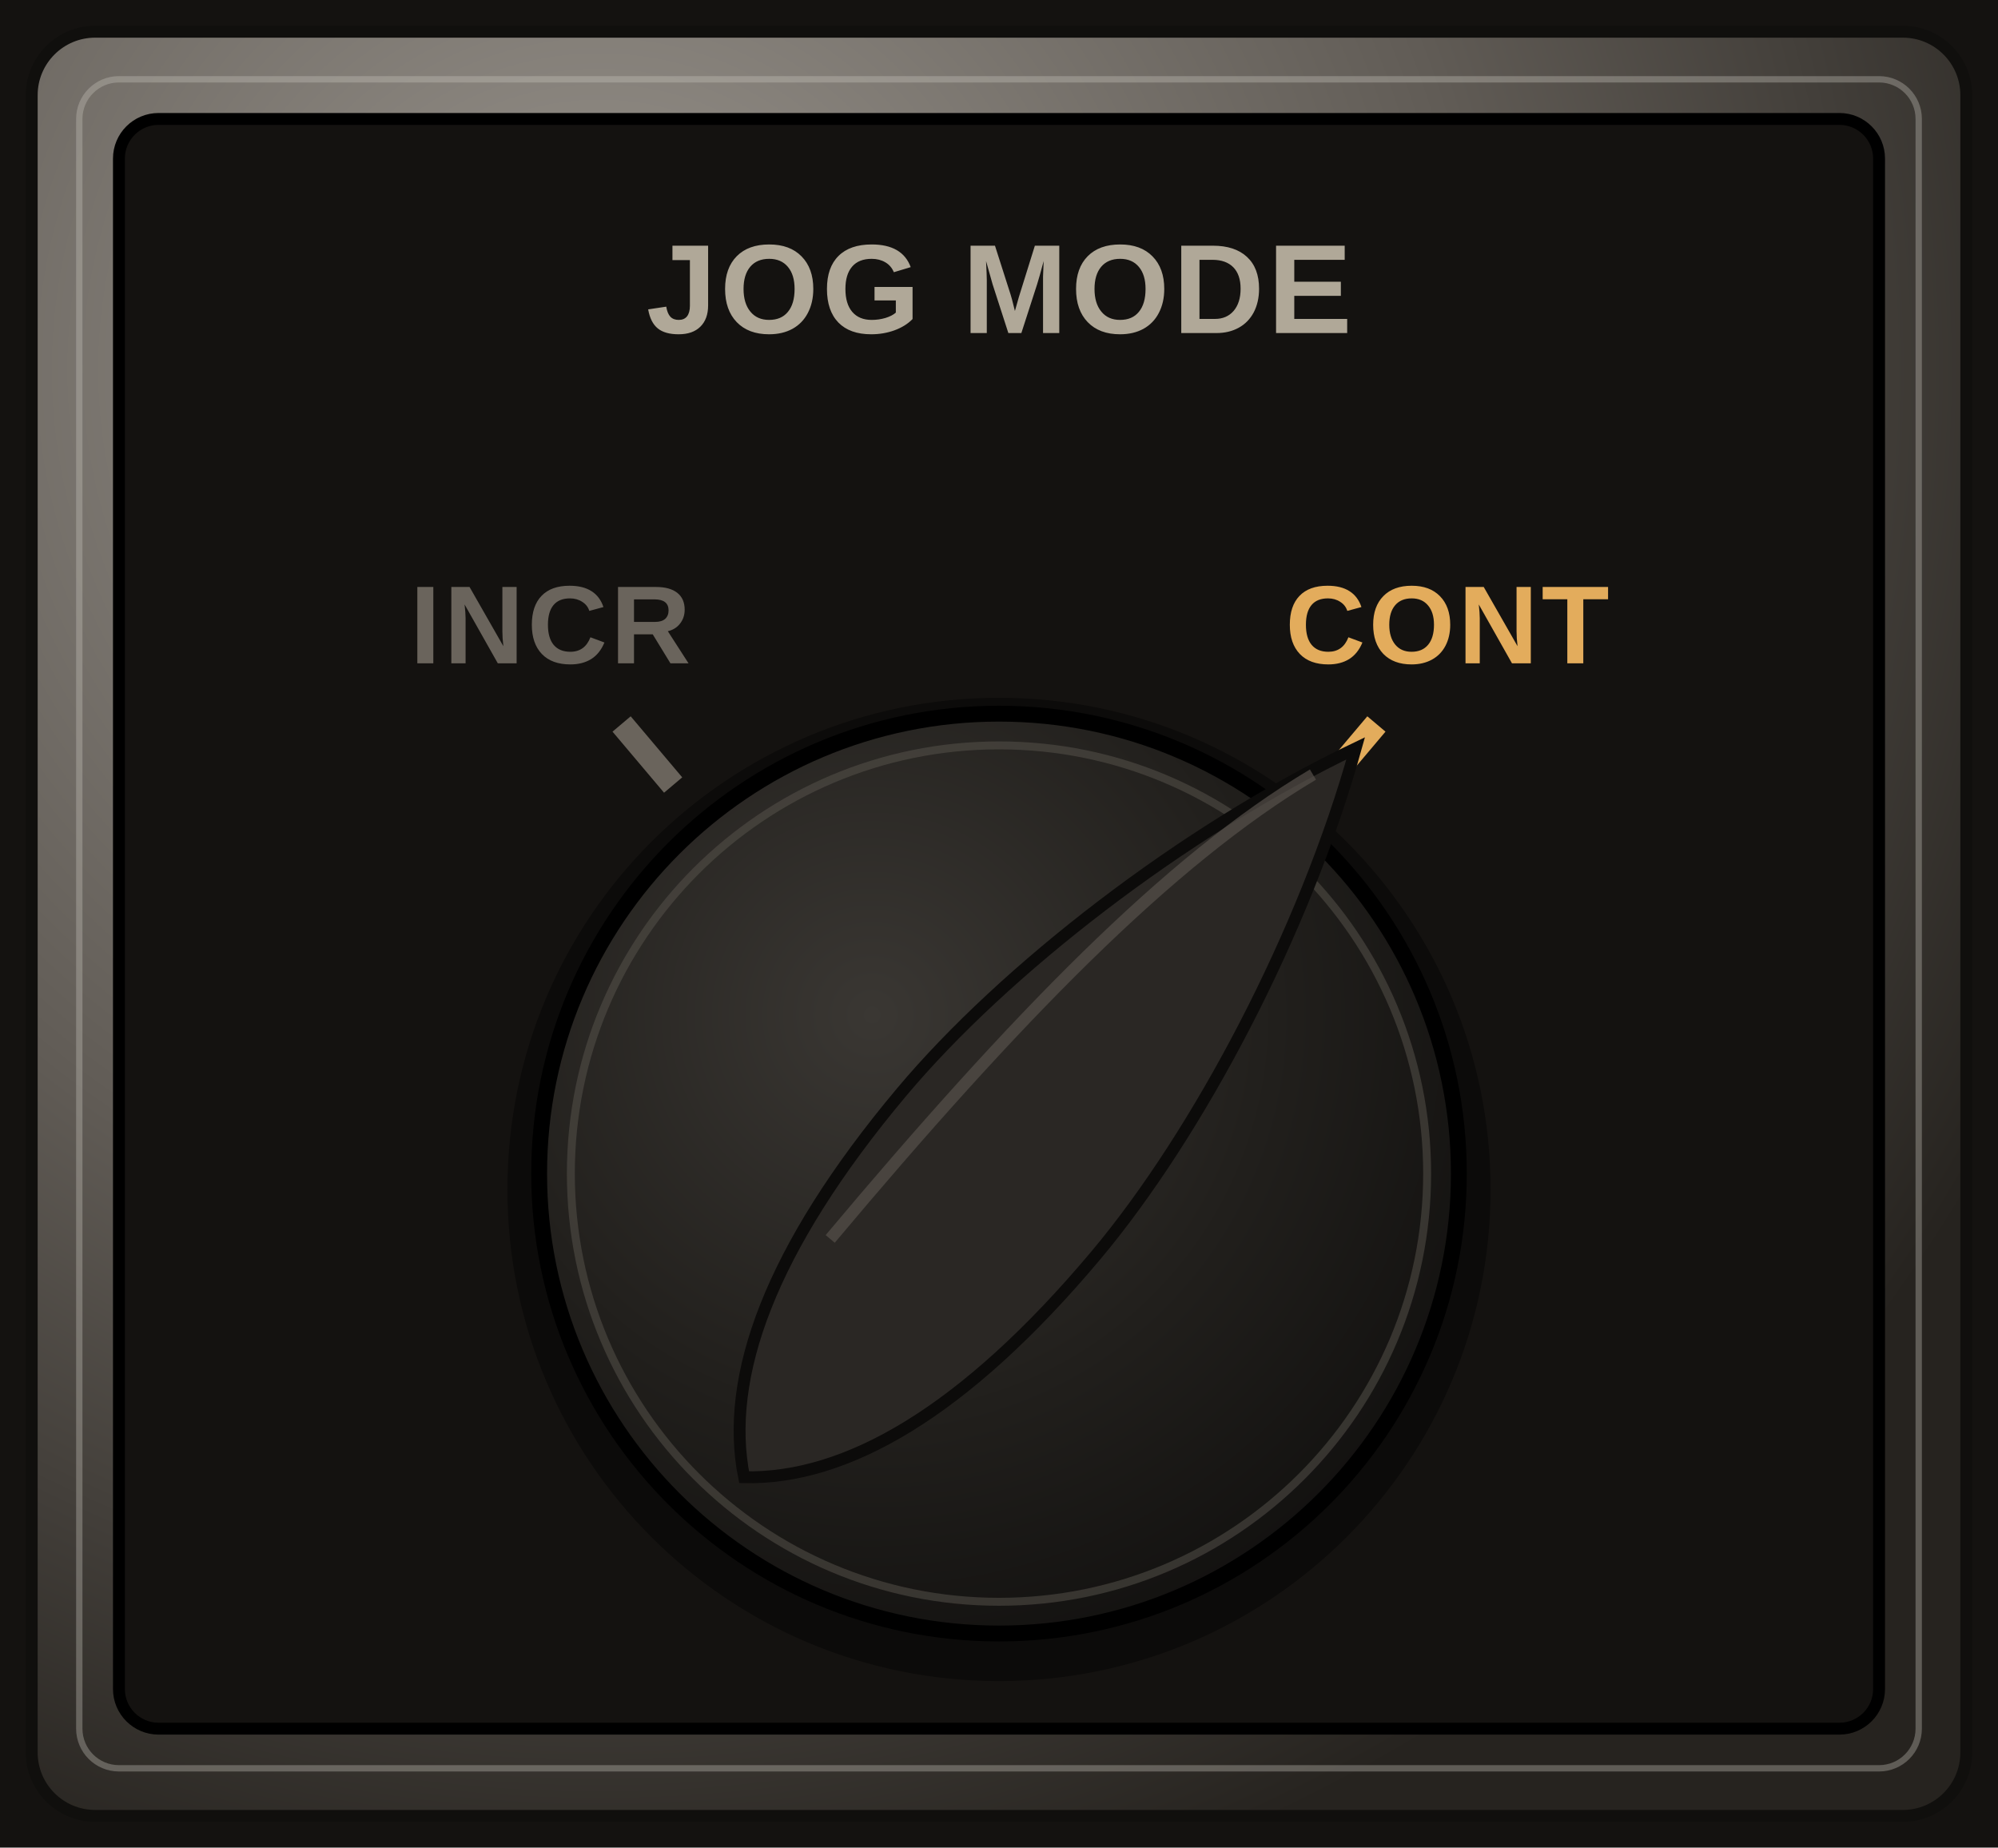
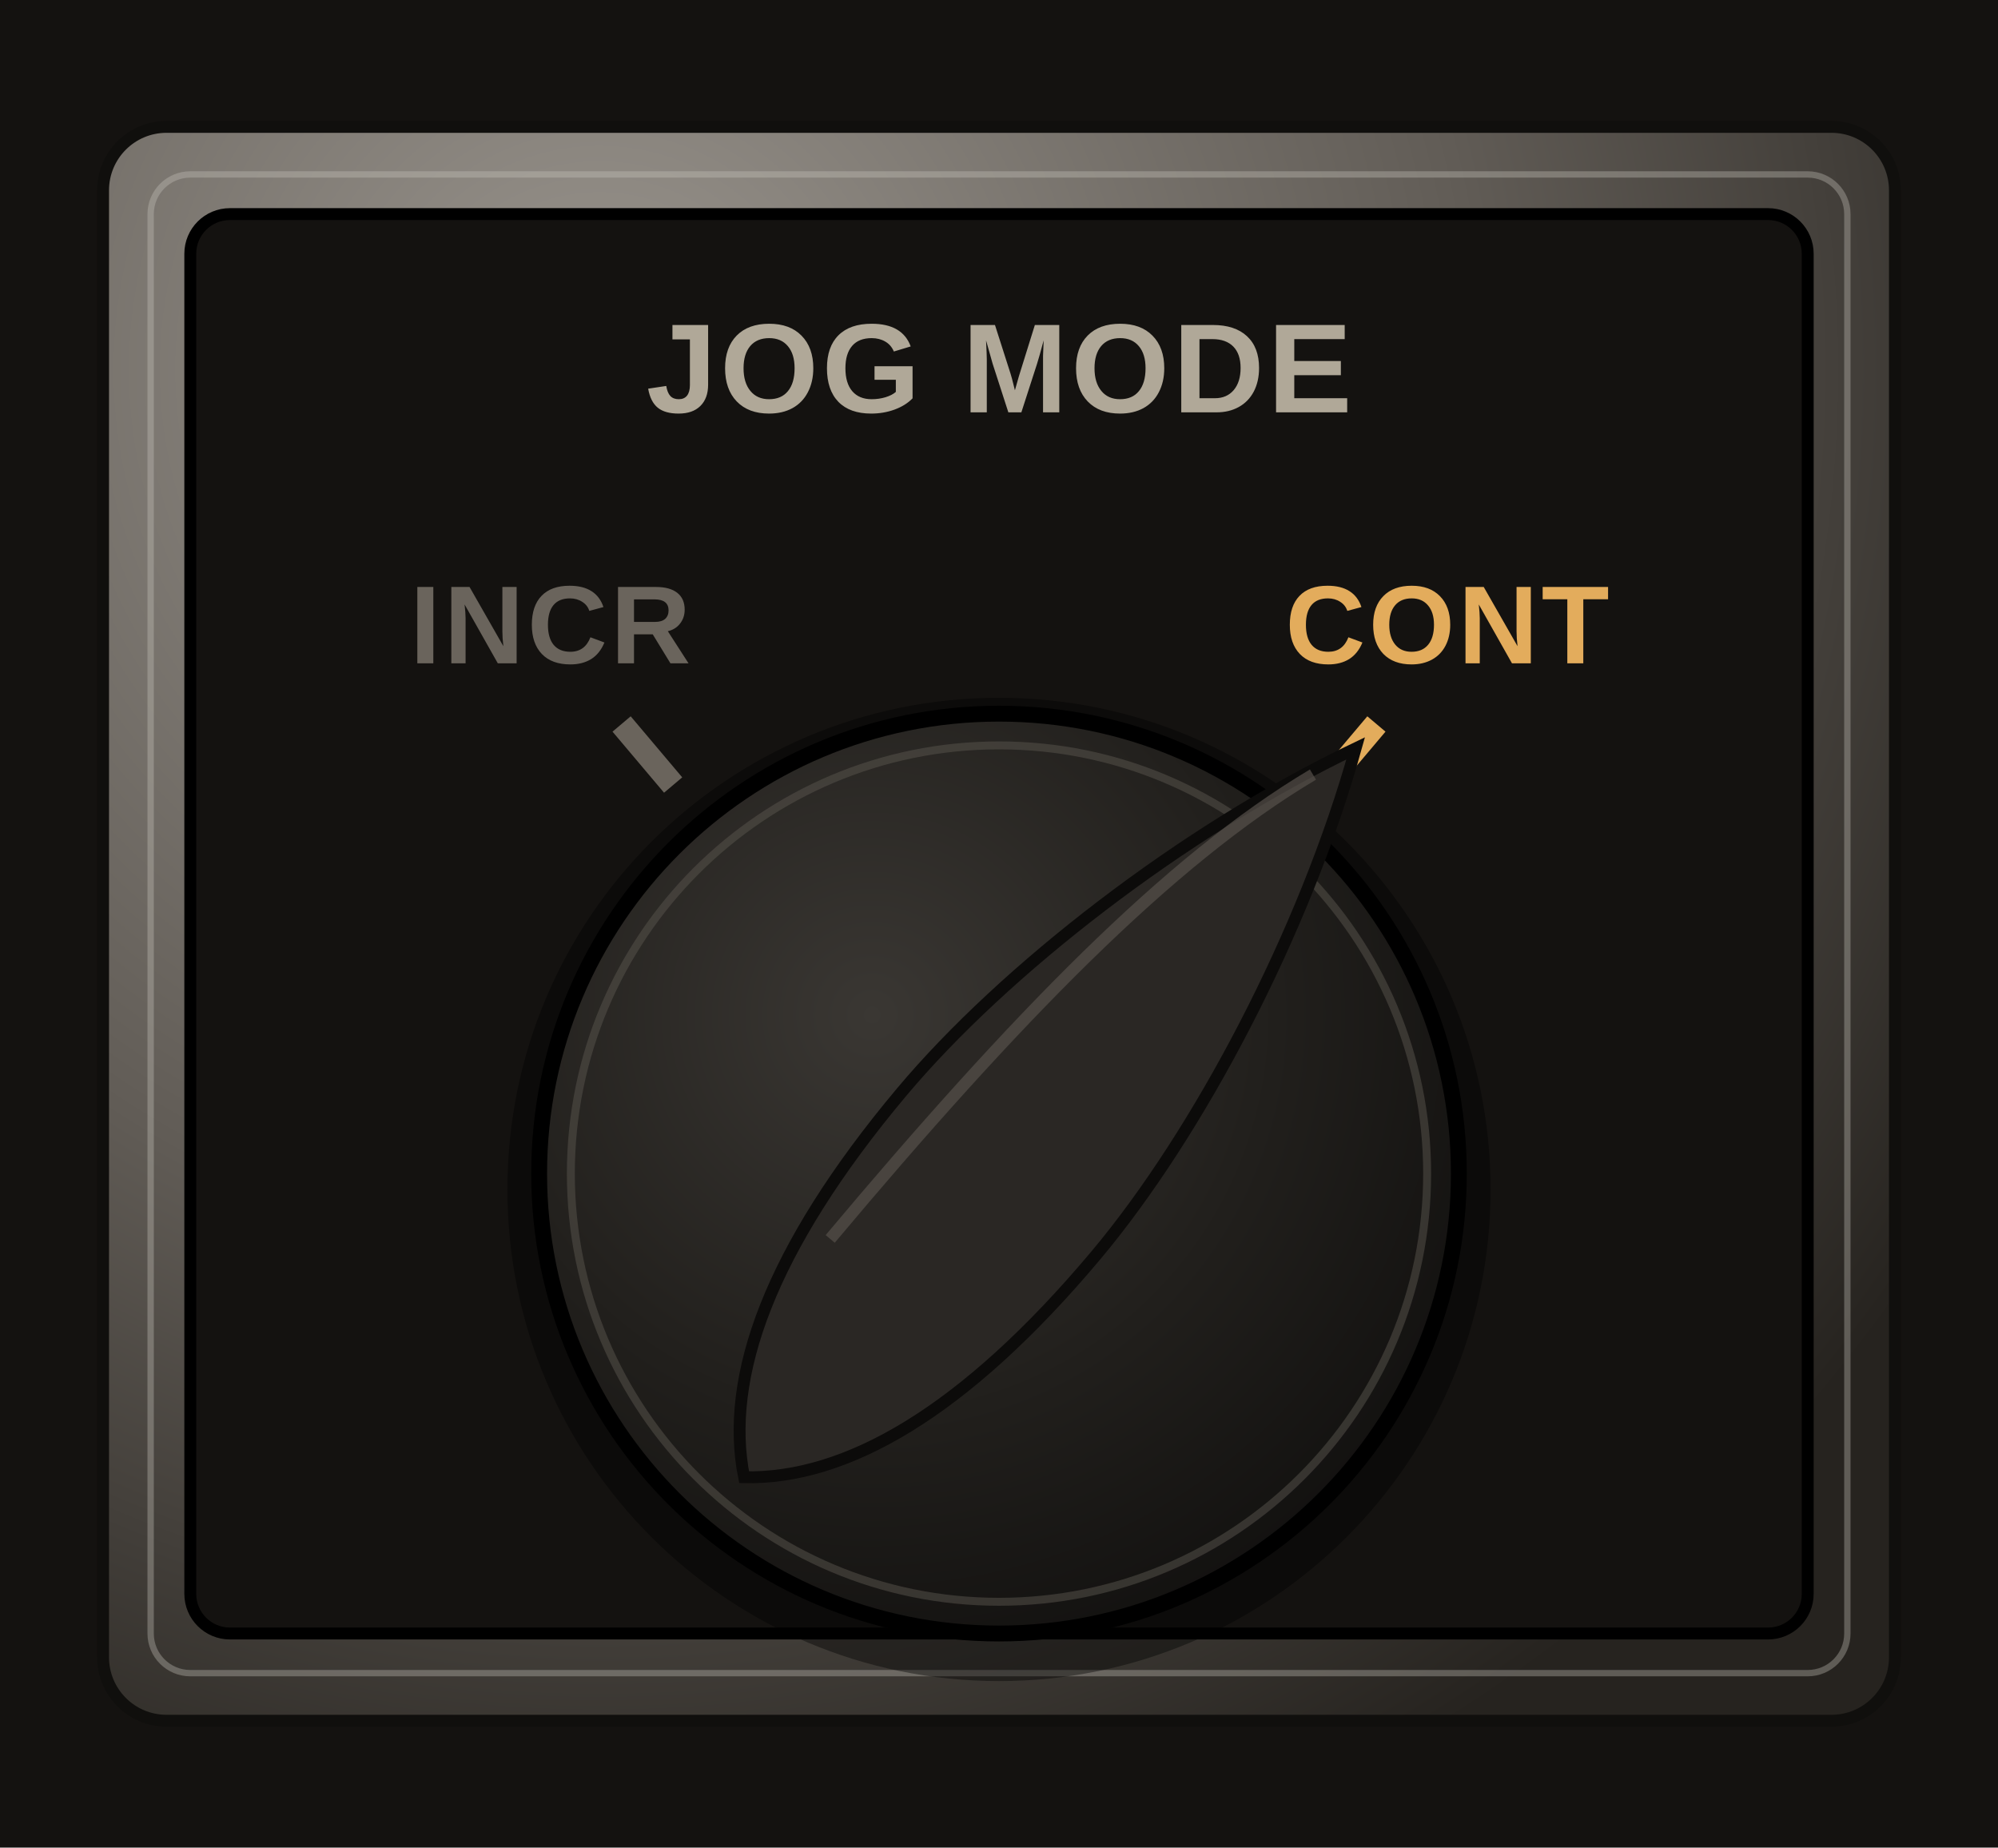
<svg xmlns="http://www.w3.org/2000/svg" width="252" height="233" viewBox="0 0 252 233">
  <rect x="0" y="0" width="252" height="233" fill="#141210" />
  <defs>
    <radialGradient id="bz" cx="75.6" cy="46.6" r="201.6" gradientUnits="userSpaceOnUse">
      <stop offset="0" stop-color="#9a958e" />
      <stop offset="0.55" stop-color="#615c56" />
      <stop offset="1" stop-color="#26231f" />
    </radialGradient>
    <radialGradient id="base" cx="110.0" cy="128.0" r="92.8" gradientUnits="userSpaceOnUse">
      <stop offset="0" stop-color="#3a3733" />
      <stop offset="0.55" stop-color="#211f1c" />
      <stop offset="1" stop-color="#0f0e0d" />
    </radialGradient>
  </defs>
-   <rect x="4" y="4" width="244" height="225" rx="8" fill="url(#bz)" stroke="#100f0d" stroke-width="1.5" />
-   <rect x="10" y="10" width="232" height="213" rx="5" fill="none" stroke="#c9c5be" stroke-width="0.8" opacity="0.35" />
-   <rect x="15" y="15" width="222" height="203" rx="5" fill="#141210" stroke="#000000" stroke-width="1.5" />
-   <text x="81.5" y="42" font-size="16" font-weight="700" letter-spacing="0.4" fill="#b0a898" font-family="Arial, sans-serif">JOG MODE</text>
+   <rect x="13" y="16" width="226" height="201" rx="8" fill="url(#bz)" stroke="#100f0d" stroke-width="1.5" />
+   <rect x="19" y="22" width="214" height="189" rx="5" fill="none" stroke="#c9c5be" stroke-width="0.8" opacity="0.35" />
+   <rect x="24" y="27" width="204" height="179" rx="5" fill="#141210" stroke="#000000" stroke-width="1.5" />
+   <text x="81.5" y="52" font-size="16" font-weight="700" letter-spacing="0.4" fill="#b0a898" font-family="Arial, sans-serif">JOG MODE</text>
  <line x1="84.9" y1="99.0" x2="78.4" y2="91.3" stroke="#6a645c" stroke-width="3" />
  <text x="51.7" y="83.652" font-size="14" font-weight="700" letter-spacing="0.4" fill="#6a645c" font-family="Arial, sans-serif">INCR</text>
  <line x1="167.1" y1="99.0" x2="173.6" y2="91.3" stroke="#e3ac5c" stroke-width="3" />
  <text x="162.1" y="83.652" font-size="14" font-weight="700" letter-spacing="0.4" fill="#e3ac5c" font-family="Arial, sans-serif">CONT</text>
  <circle cx="126.0" cy="150.0" r="62.0" fill="#000000" opacity="0.4" />
  <circle cx="126.0" cy="148.0" r="58.0" fill="url(#base)" stroke="#000000" stroke-width="2" />
  <circle cx="126.0" cy="148.0" r="54.0" fill="none" stroke="#5a554e" stroke-width="1" opacity="0.5" />
  <g transform="matrix(0.766 0.6428 -0.6428 0.766 124.61 -46.37)">
    <path d="M126.0,78.0 C 136.0,100.0 142.0,128.0 142.0,148.0 C 142.0,174.0 136.0,190.0 126.0,198.0 C 116.0,190.0 110.0,174.0 110.0,148.0 C 110.0,128.0 116.0,100.0 126.0,78.0 Z" fill="#2a2724" stroke="#0c0b0a" stroke-width="1.5" />
    <path d="M124.0,84.0 C 117.0,104.0 115.0,132.0 115.0,168.0" fill="none" stroke="#55504a" stroke-width="1.5" opacity="0.7" />
  </g>
</svg>
